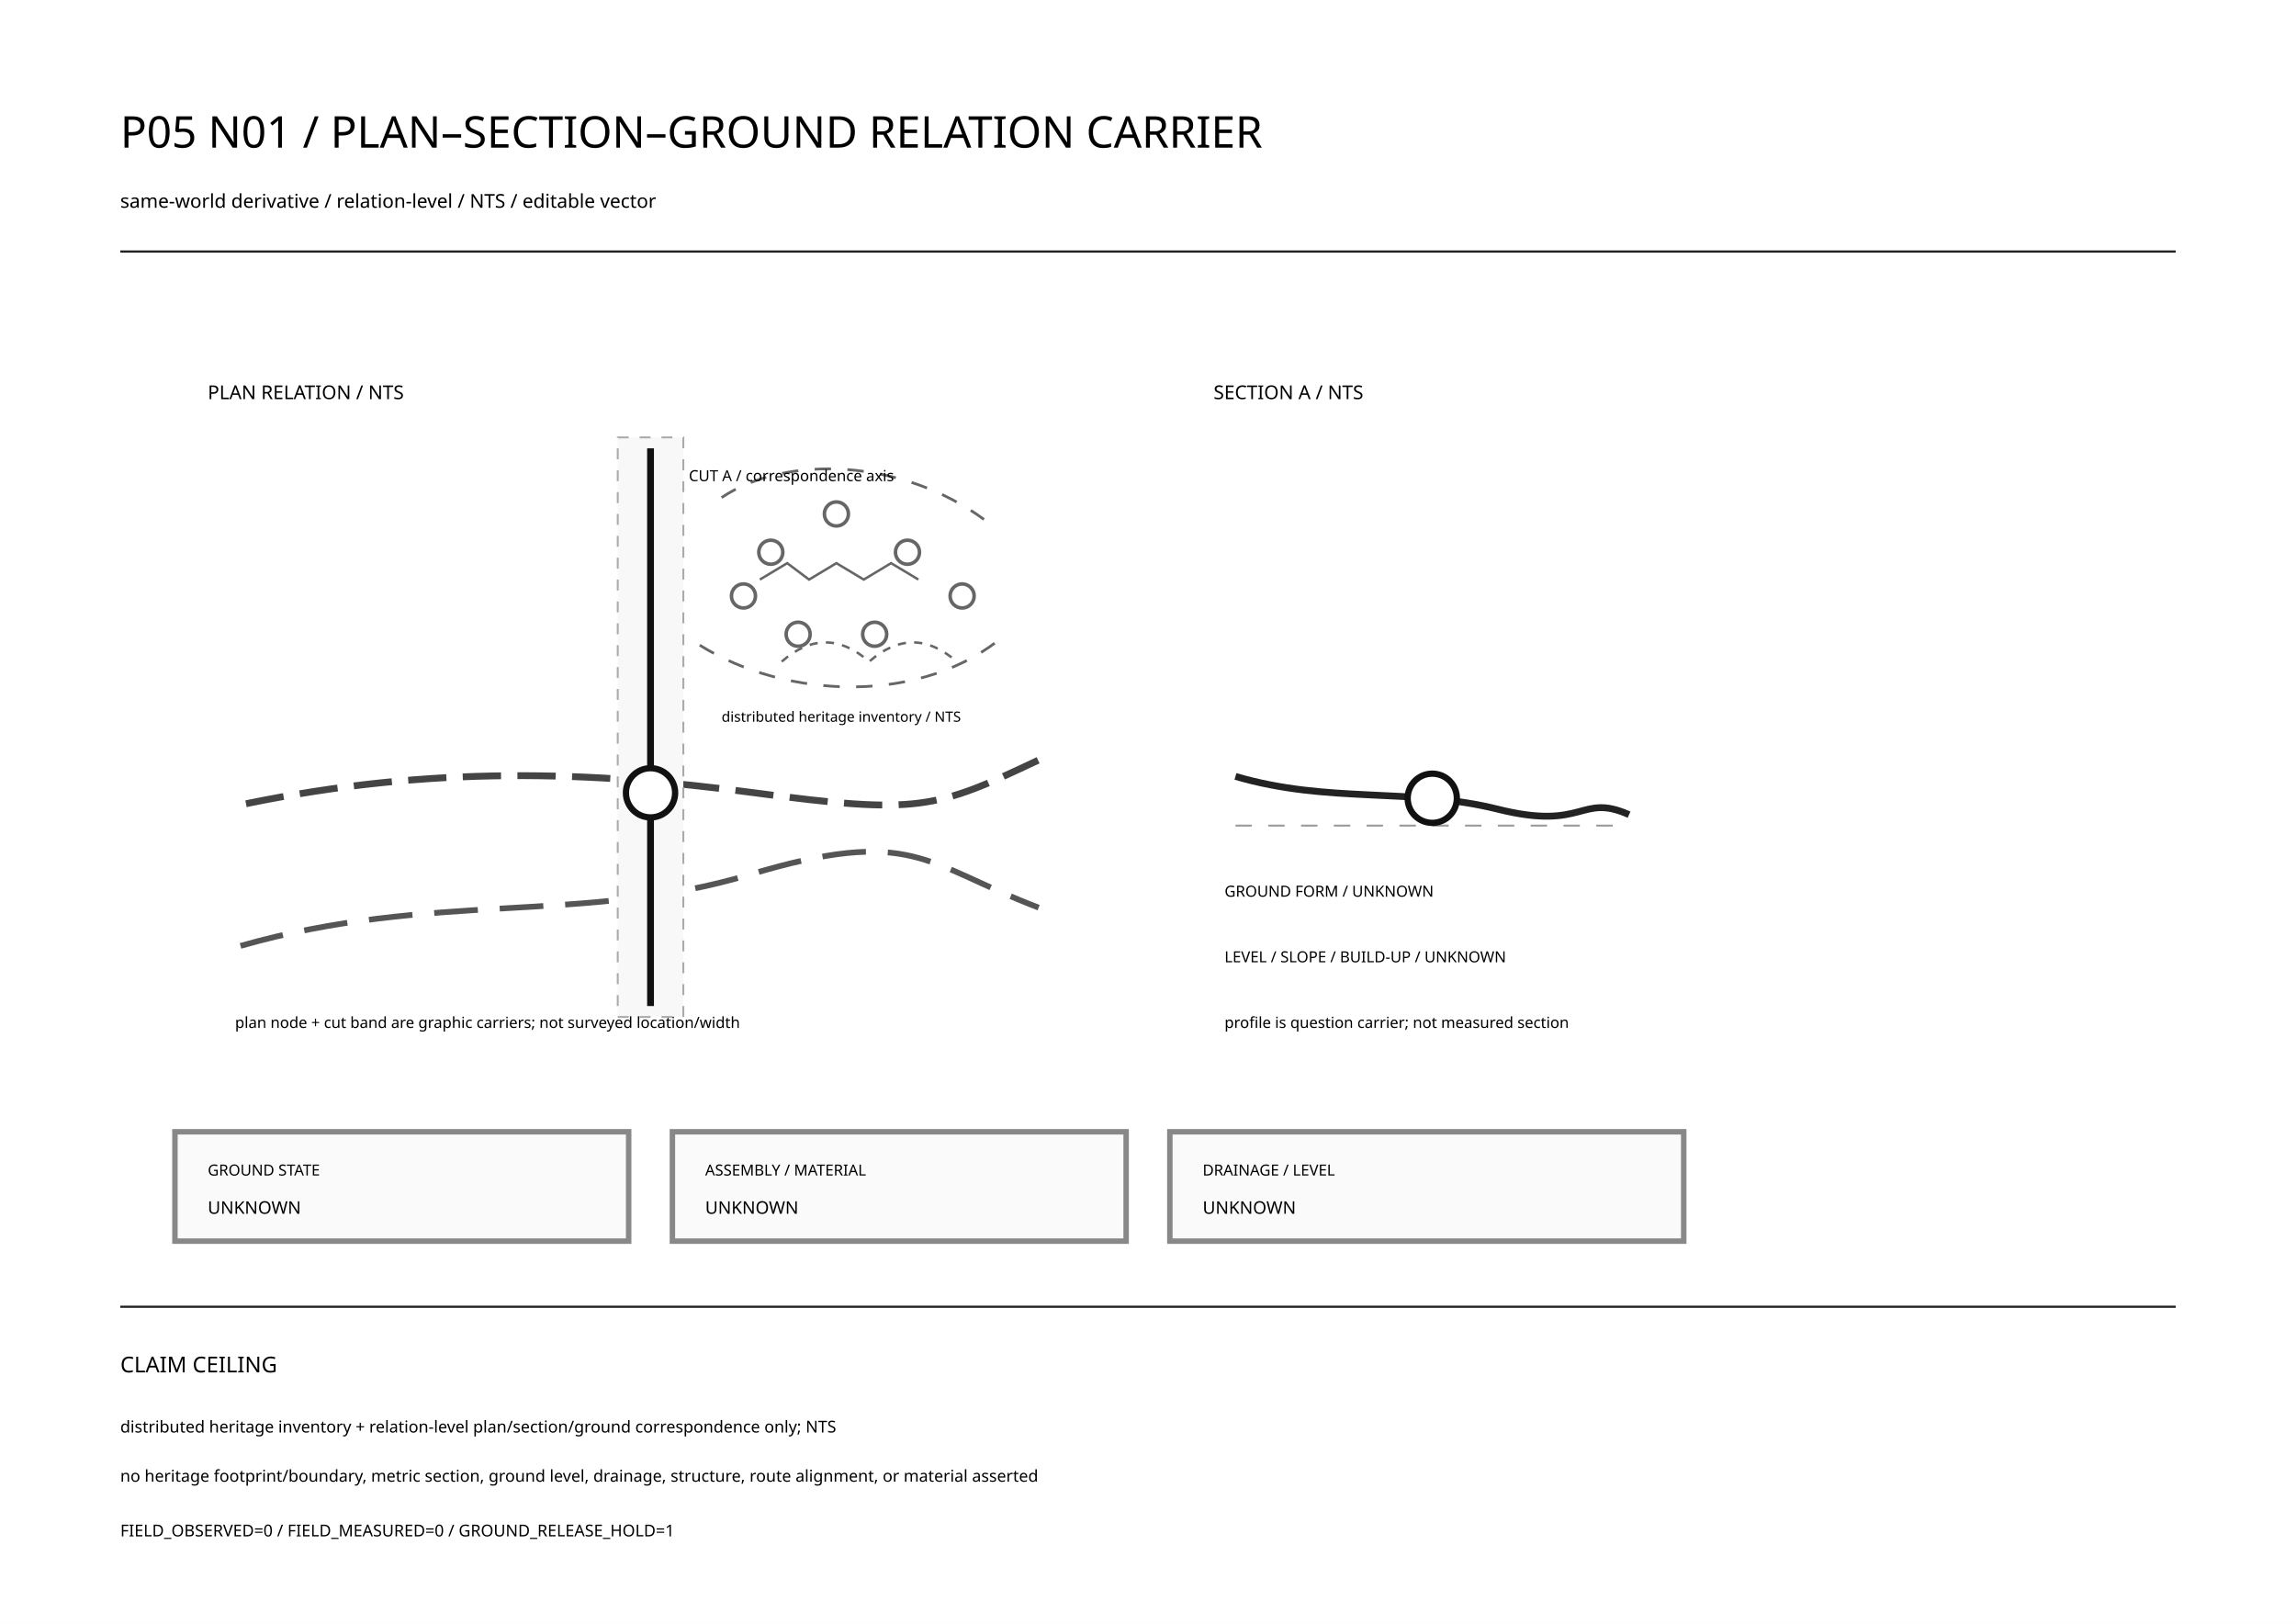
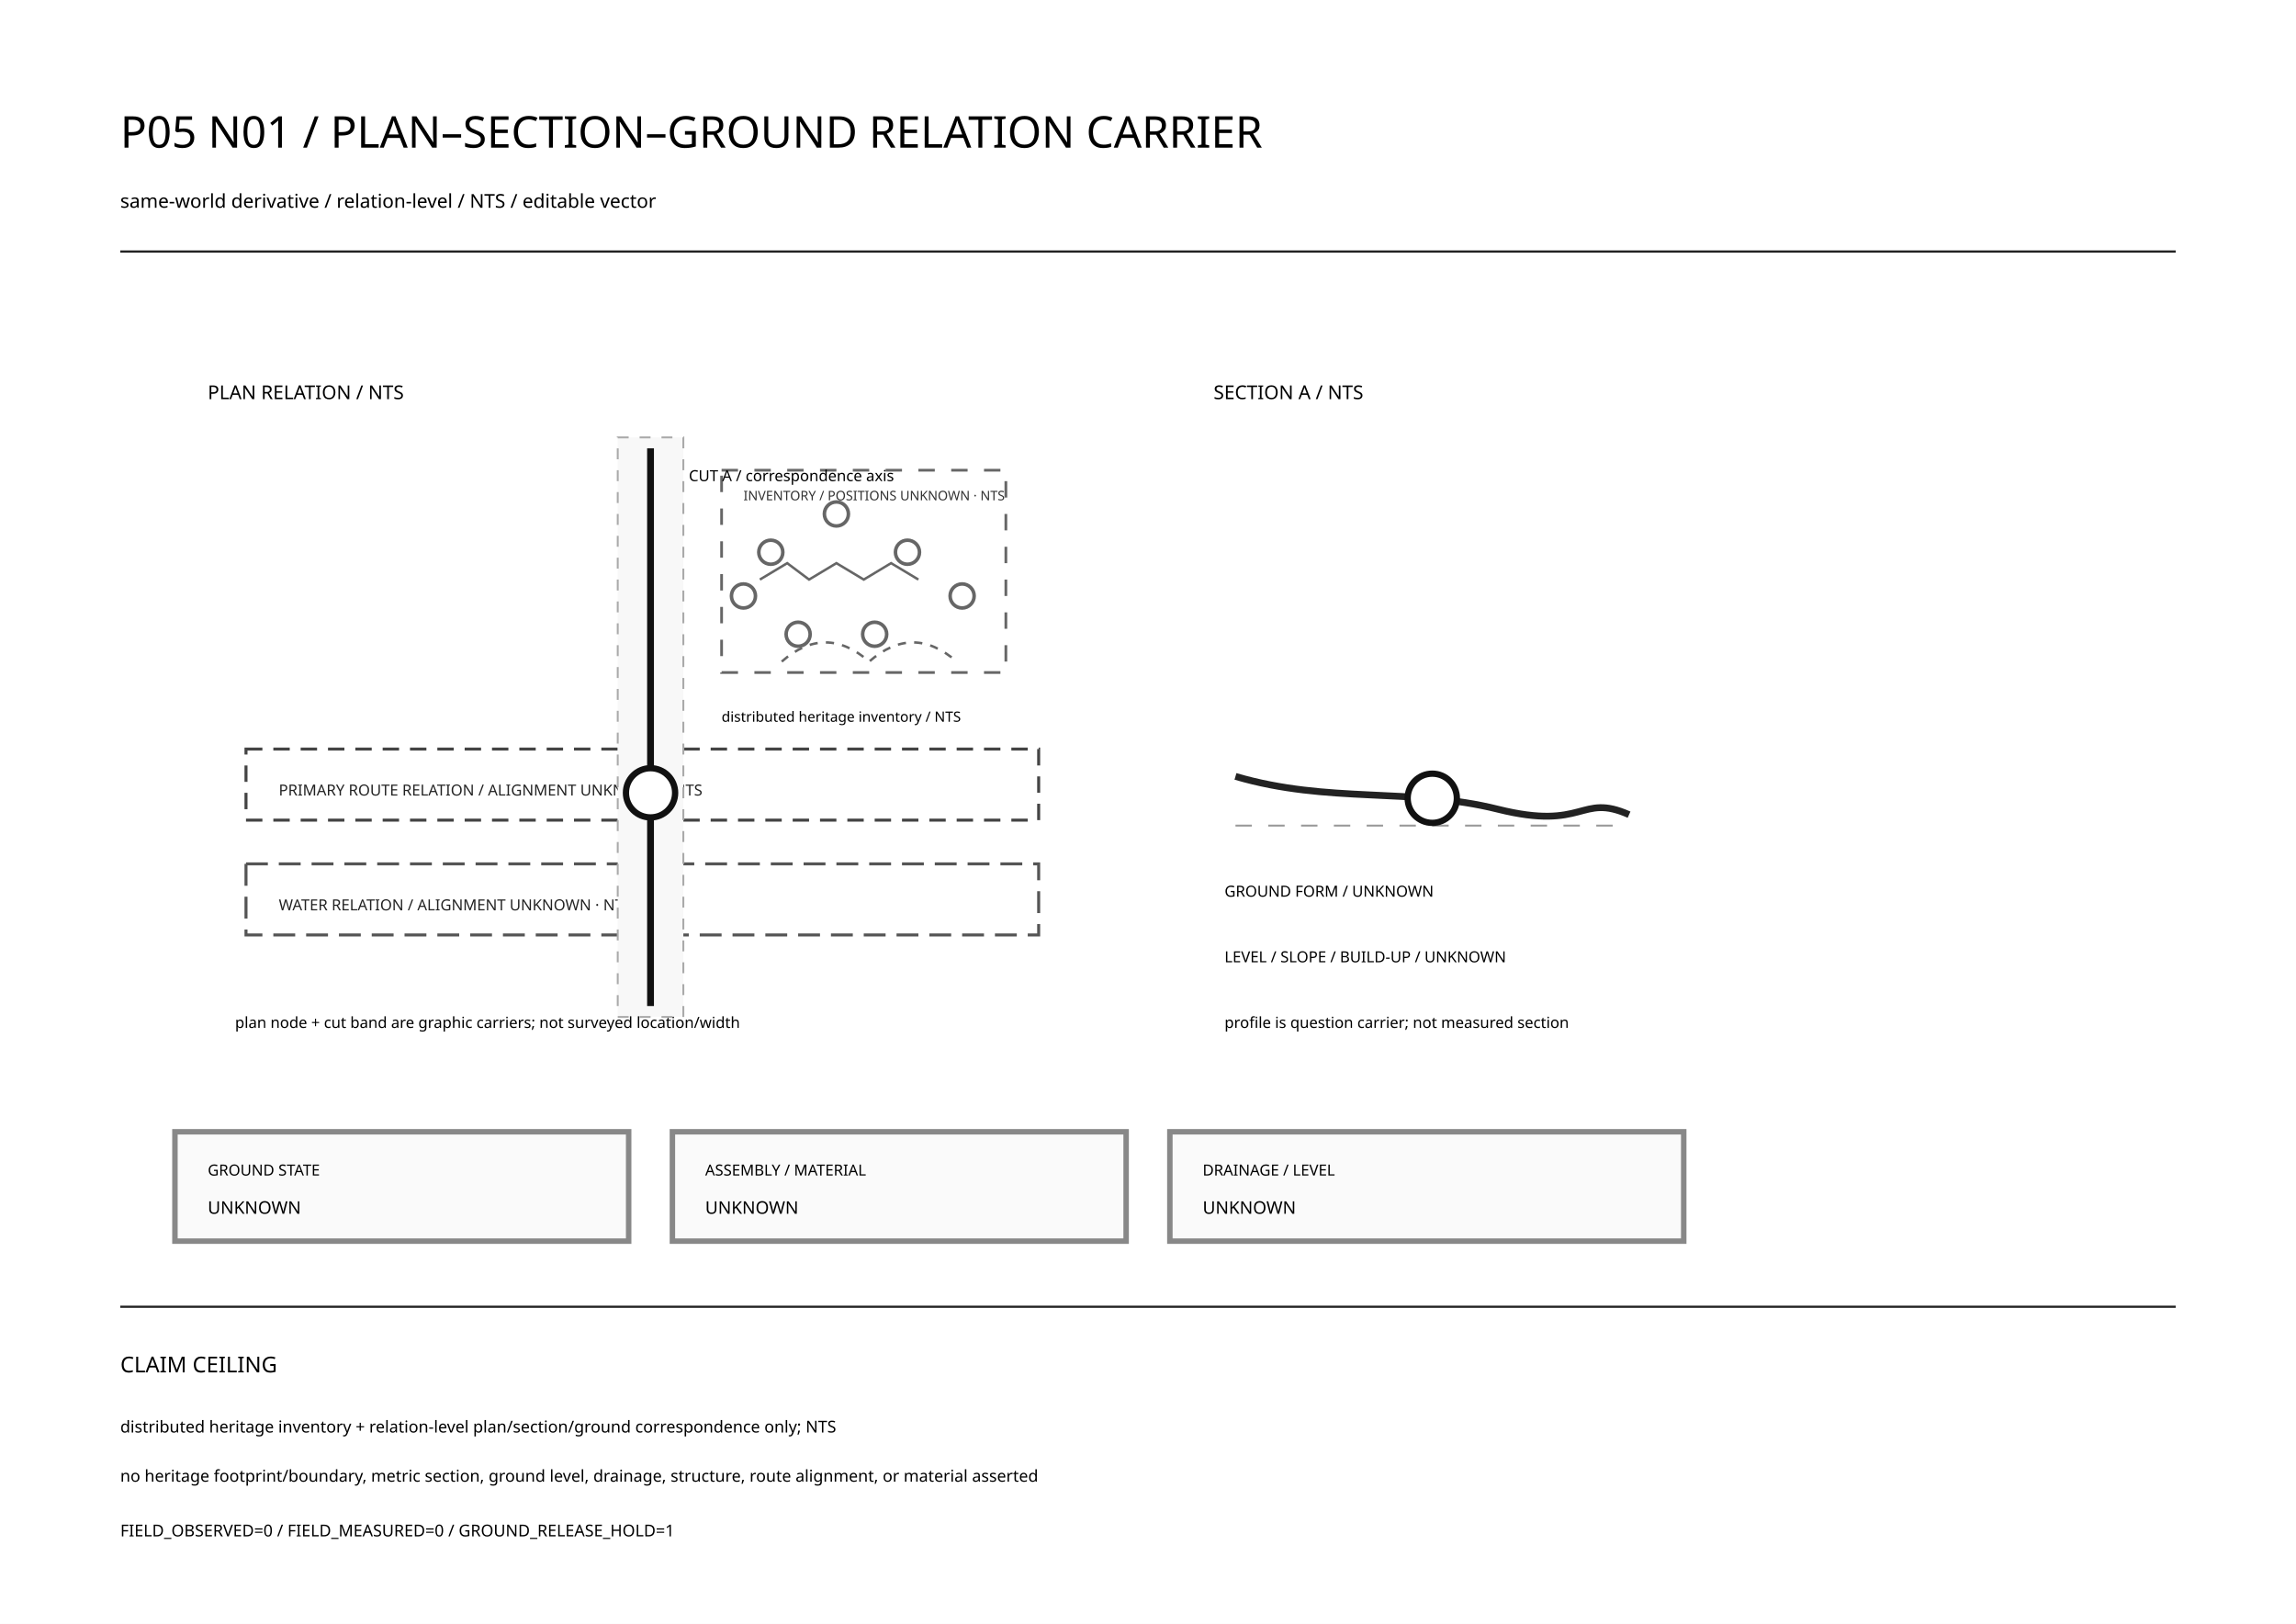
<svg xmlns="http://www.w3.org/2000/svg" width="420mm" height="297mm" viewBox="0 0 420 297">
  <rect width="420" height="297" fill="#fff" />
  <g id="L00-FRAME" font-family="sans-serif">
    <text x="22" y="27" font-size="8">P05 N01 / PLAN–SECTION–GROUND RELATION CARRIER</text>
    <text x="22" y="38" font-size="3.5">same-world derivative / relation-level / NTS / editable vector</text>
    <line x1="22" y1="46" x2="398" y2="46" stroke="#222" stroke-width="0.4" />
  </g>
  <g id="L10-PLAN" font-family="sans-serif">
    <text x="38" y="73" font-size="3.5">PLAN RELATION / NTS</text>
-     <path id="REL-ROUTE-PRIMARY-01" d="M45 147 C79 140 108 141 138 145 S171 148 190 139" fill="none" stroke="#444" stroke-width="1.25" stroke-dasharray="7 3" />
-     <path id="REL-WATER-01" d="M44 173 C79 163 107 169 137 160 S169 158 190 166" fill="none" stroke="#555" stroke-width="1.05" stroke-dasharray="8 4" />
+     <g id="N01-ROUTE-RELATION-STATE" fill="none" stroke="#444">
+       <rect x="45" y="137" width="145" height="13" stroke-width="0.55" stroke-dasharray="3 2" />
+       <text x="51" y="145.5" font-size="2.8" fill="#222" stroke="none">PRIMARY ROUTE RELATION / ALIGNMENT UNKNOWN · NTS</text>
+     </g>
+     <g id="N01-WATER-RELATION-STATE" fill="none" stroke="#555">
+       <rect x="45" y="158" width="145" height="13" stroke-width="0.55" stroke-dasharray="4 2" />
+       <text x="51" y="166.5" font-size="2.8" fill="#222" stroke="none">WATER RELATION / ALIGNMENT UNKNOWN · NTS</text>
+     </g>
    <g id="N01-HERITAGE-FABRIC-NTS" fill="none" stroke="#666">
-       <path id="N01-HERITAGE-FABRIC-EXTENT-NTS" d="M132 91 C144 83 165 84 180 95 M128 118 C144 128 169 129 184 116" stroke-width="0.5" stroke-dasharray="3 3" />
+       <g id="N01-HERITAGE-INVENTORY-STATE">
+         <rect x="132" y="86" width="52" height="37" stroke-width="0.5" stroke-dasharray="3 3" />
+         <text x="136" y="91.5" font-size="2.4" fill="#333" stroke="none">INVENTORY / POSITIONS UNKNOWN · NTS</text>
+       </g>
      <g id="N01-PROTECTED-UNITS-NTS" stroke-width="0.65">
        <circle cx="141" cy="101" r="2.2" />
        <circle cx="153" cy="94" r="2.2" />
        <circle cx="166" cy="101" r="2.2" />
        <circle cx="176" cy="109" r="2.2" />
        <circle cx="160" cy="116" r="2.2" />
        <circle cx="146" cy="116" r="2.2" />
        <circle cx="136" cy="109" r="2.2" />
      </g>
      <path id="N01-ANCIENT-RESIDENCE-FABRIC-NTS" d="M139 106 l5 -3 l4 3 l5 -3 l5 3 l5 -3 l5 3" stroke-width="0.45" />
      <path id="N01-LANE-WELL-TREE-FABRIC-NTS" d="M143 121 q8 -7 16 0 q8 -7 16 0" stroke-width="0.45" stroke-dasharray="1.5 1.5" />
    </g>
    <rect id="N01-CUT-UNCERTAINTY" x="113" y="80" width="12" height="106" fill="#f8f8f8" stroke="#aaa" stroke-width="0.35" stroke-dasharray="2 2" />
    <line id="N01-CUT-A" x1="119" y1="82" x2="119" y2="184" stroke="#111" stroke-width="1.25" />
    <circle id="N01-PLAN-NODE" cx="119" cy="145" r="4.5" fill="#fff" stroke="#111" stroke-width="1.15" />
    <text x="126" y="88" font-size="2.8">CUT A / correspondence axis</text>
    <text x="132" y="132" font-size="2.6">distributed heritage inventory / NTS</text>
    <text x="43" y="188" font-size="2.8">plan node + cut band are graphic carriers; not surveyed location/width</text>
  </g>
  <g id="L15-SECTION" font-family="sans-serif">
    <text x="222" y="73" font-size="3.5">SECTION A / NTS</text>
    <line id="N01-SECTION-DATUM" x1="226" y1="151" x2="298" y2="151" stroke="#999" stroke-width="0.35" stroke-dasharray="3 3" />
    <path id="N01-GROUND-QUESTION" d="M226 142 C243 147 258 144 274 148 S289 145 298 149" fill="none" stroke="#222" stroke-width="1.25" />
    <circle id="N01-SECTION-CORRESPONDENCE" cx="262" cy="146" r="4.5" fill="#fff" stroke="#111" stroke-width="1.15" />
    <text x="224" y="164" font-size="2.8">GROUND FORM / UNKNOWN</text>
    <text x="224" y="176" font-size="2.8">LEVEL / SLOPE / BUILD-UP / UNKNOWN</text>
    <text x="224" y="188" font-size="2.8">profile is question carrier; not measured section</text>
  </g>
  <g id="L20-STATE" font-family="sans-serif">
    <rect x="32" y="207" width="83" height="20" fill="#fafafa" stroke="#888" />
    <text x="38" y="215" font-size="2.8">GROUND STATE</text>
    <text x="38" y="222" font-size="3.2">UNKNOWN</text>
    <rect x="123" y="207" width="83" height="20" fill="#fafafa" stroke="#888" />
    <text x="129" y="215" font-size="2.8">ASSEMBLY / MATERIAL</text>
    <text x="129" y="222" font-size="3.2">UNKNOWN</text>
    <rect x="214" y="207" width="94" height="20" fill="#fafafa" stroke="#888" />
    <text x="220" y="215" font-size="2.8">DRAINAGE / LEVEL</text>
    <text x="220" y="222" font-size="3.2">UNKNOWN</text>
  </g>
  <g id="L40-CLAIM" font-family="sans-serif">
    <line x1="22" y1="239" x2="398" y2="239" stroke="#222" stroke-width="0.4" />
    <text x="22" y="251" font-size="4">CLAIM CEILING</text>
    <text x="22" y="262" font-size="3">distributed heritage inventory + relation-level plan/section/ground correspondence only; NTS</text>
    <text x="22" y="271" font-size="3">no heritage footprint/boundary, metric section, ground level, drainage, structure, route alignment, or material asserted</text>
    <text x="22" y="281" font-size="3">FIELD_OBSERVED=0 / FIELD_MEASURED=0 / GROUND_RELEASE_HOLD=1</text>
  </g>
</svg>
